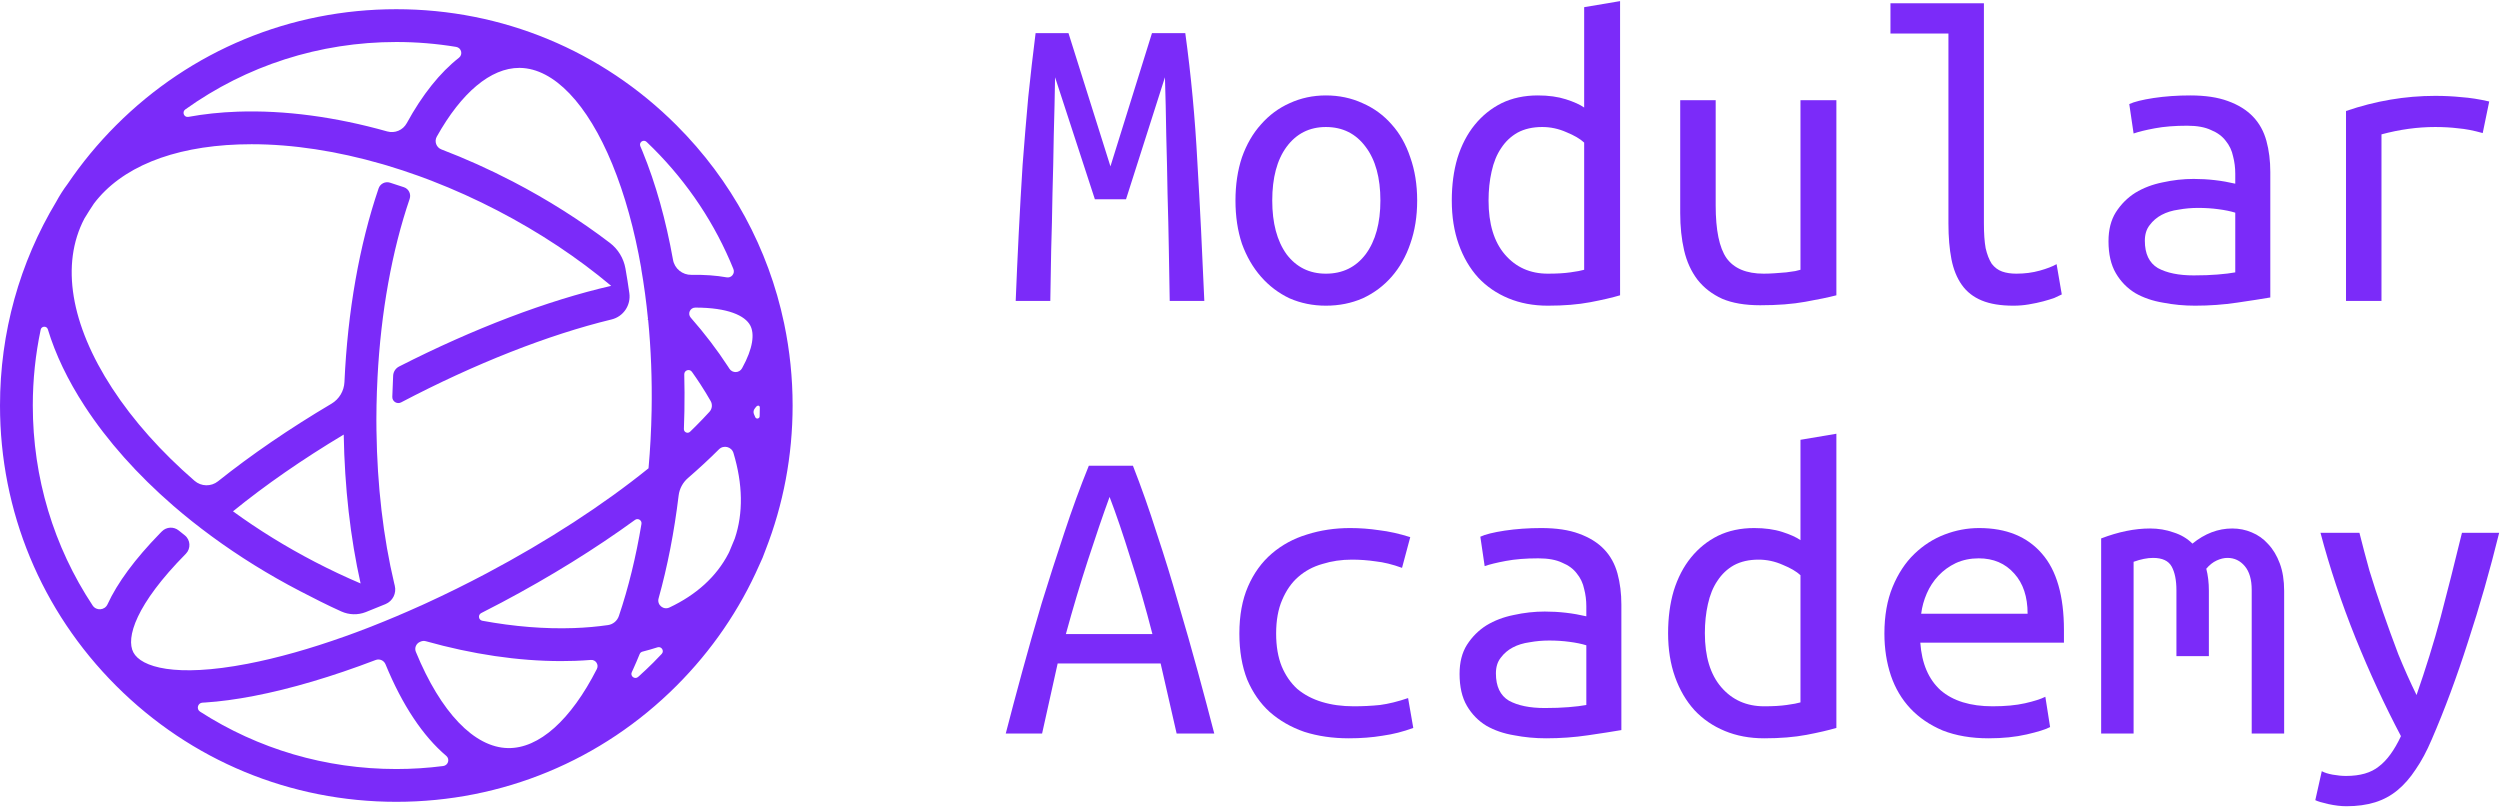
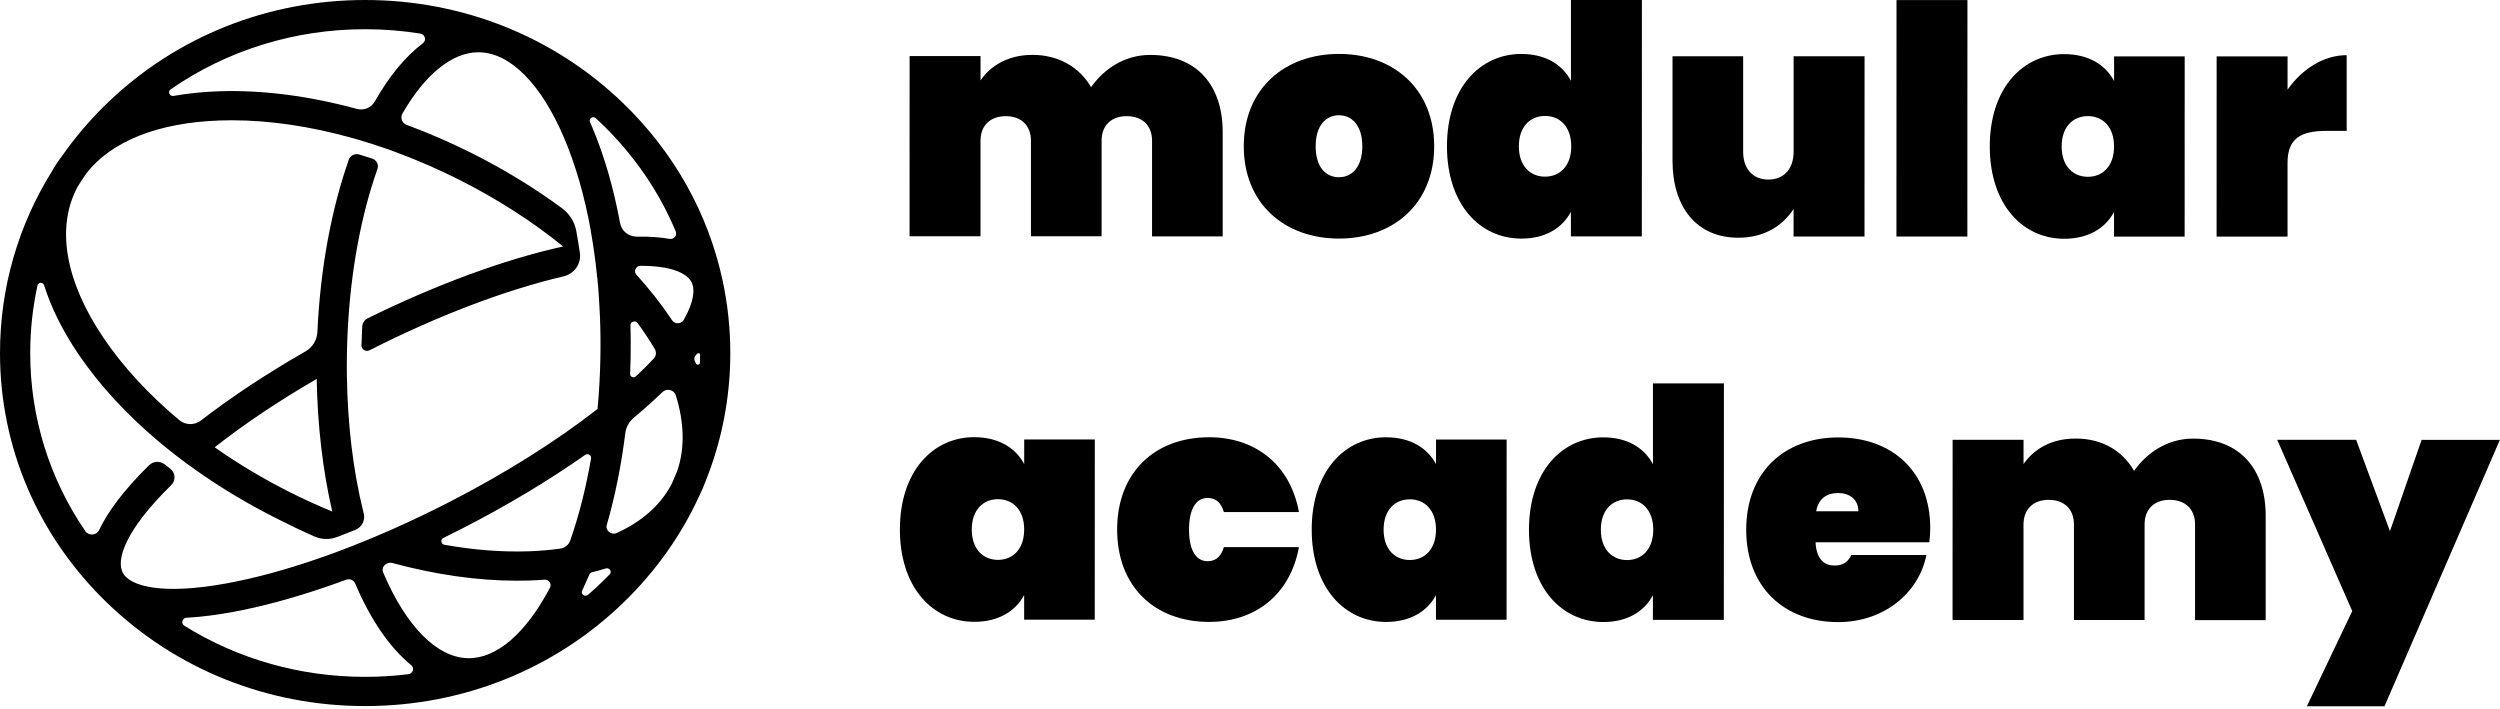
- <svg xmlns="http://www.w3.org/2000/svg" width="1076" height="347" viewBox="0 0 1076 347" fill="none">
-   <path fill-rule="evenodd" clip-rule="evenodd" d="M326.952 179.183C326.919 180.24 325.48 180.519 325.065 179.545C324.887 179.125 324.704 178.703 324.519 178.281C324.18 177.509 324.275 176.612 324.781 175.937C324.885 175.799 325.098 175.52 325.353 175.187C326.037 174.293 327.024 174.426 327.024 175.418C327.024 176.721 326.993 177.848 326.952 179.183ZM319.38 158.504C318.214 160.604 315.224 160.701 313.929 158.676C313.728 158.363 313.526 158.05 313.322 157.736C308.655 150.57 303.285 143.537 297.287 136.701C295.814 135.023 297.018 132.389 299.252 132.388H299.305C313.322 132.388 320.67 135.85 322.913 140.078C324.784 143.614 324.21 149.797 319.38 158.504ZM316.247 231.803C315.496 233.716 314.709 235.617 313.882 237.499C313.753 237.758 313.632 238.021 313.498 238.278C308.339 248.208 299.683 256.027 288.115 261.468C285.519 262.688 282.68 260.313 283.453 257.552C287.294 243.804 290.201 228.895 292.085 213.264C292.436 210.35 293.873 207.674 296.095 205.754C300.852 201.638 305.294 197.528 309.381 193.448L309.425 193.402C311.436 191.395 314.867 192.259 315.686 194.98C319.723 208.402 319.947 220.902 316.247 231.803ZM284.803 281.438C283.626 282.696 282.425 283.939 281.201 285.163C279.068 287.292 276.886 289.352 274.655 291.342C273.248 292.595 271.121 291.027 271.917 289.318C272.144 288.831 272.369 288.34 272.593 287.844C273.531 285.778 274.436 283.658 275.316 281.498C275.525 280.989 275.964 280.608 276.497 280.472C278.716 279.909 280.879 279.287 282.985 278.608C284.692 278.059 286.03 280.128 284.803 281.438ZM261.711 269.028C257.041 269.704 252.131 270.142 246.994 270.323C234.459 270.761 221.205 269.68 207.591 267.173C205.931 266.868 205.612 264.624 207.117 263.863C210.086 262.359 213.058 260.822 216.028 259.248C236.86 248.206 256.297 236.137 273.313 223.762C274.589 222.834 276.347 223.929 276.088 225.486C273.729 239.668 270.461 253.019 266.358 265.138C265.658 267.202 263.869 268.715 261.711 269.028ZM256.896 287.922C245.726 309.89 231.971 322.223 218.637 321.975C204.145 321.717 189.695 306.625 178.993 280.573L178.981 280.544C178.301 278.89 179.082 276.997 180.721 276.285C180.834 276.235 180.948 276.186 181.061 276.135C181.764 275.83 182.552 275.774 183.292 275.983C203.309 281.601 223.032 284.532 241.511 284.532C243.519 284.532 245.513 284.498 247.491 284.429C249.805 284.347 252.083 284.216 254.322 284.038C256.397 283.874 257.841 286.066 256.896 287.922ZM190.755 329.697C184.114 330.55 177.375 330.987 170.57 330.987C140.159 330.987 111.073 322.369 86.1 306.288C84.382 305.18 85.112 302.514 87.154 302.421C87.578 302.401 87.973 302.379 88.322 302.358C94.668 301.945 101.626 301.015 109.166 299.563C125.204 296.478 143.033 291.185 161.7 284.058C163.374 283.42 165.242 284.25 165.923 285.907C165.928 285.917 165.931 285.927 165.936 285.936C173.17 303.55 182.074 316.859 192.071 325.325C193.723 326.726 192.902 329.421 190.755 329.697ZM100.279 220.076C114.066 208.85 130.219 197.648 147.938 187.043C148.319 209.707 150.804 231.466 155.202 251.12C148.63 248.317 142.078 245.23 135.583 241.857C123.003 235.319 111.166 227.996 100.279 220.076ZM57.405 280.801C54.116 274.596 58.367 260.223 79.961 238.376L79.972 238.366C82.227 236.088 82.01 232.349 79.493 230.366C78.628 229.686 77.769 228.999 76.916 228.312C74.765 226.574 71.653 226.733 69.7 228.689C69.272 229.117 68.953 229.439 68.859 229.536C58.065 240.616 50.509 250.873 46.277 260.098C45.077 262.712 41.454 262.994 39.868 260.595C23.115 235.27 14.116 205.594 14.116 174.532C14.116 163.427 15.27 152.499 17.514 141.883C17.853 140.277 20.119 140.174 20.594 141.745C23.84 152.462 29.123 163.547 36.424 174.756C46.251 189.848 59.21 204.355 74.567 217.662C79.809 222.205 85.346 226.598 91.12 230.837C102.824 239.426 115.543 247.352 129.074 254.382C135.073 257.5 140.914 260.474 146.897 263.168C150.227 264.667 154.018 264.783 157.417 263.449C160.238 262.344 163.079 261.195 165.937 260C169.045 258.704 170.731 255.315 169.907 252.049C169.804 251.641 169.723 251.313 169.677 251.12C164.966 231.294 162.348 208.975 162.039 185.598L162.03 185.603C162.027 185.325 162.028 185.043 162.025 184.762C162.012 183.484 162.019 182.197 161.996 180.923C161.989 180.516 162.001 179.827 162.005 179.419C162.009 179.257 162.005 179.096 162.005 178.934C162.007 178.934 162.01 178.933 162.012 178.933C162.019 177.469 162.03 176.008 162.056 174.539C162.128 170.53 162.272 166.549 162.479 162.6C162.476 162.602 162.475 162.603 162.472 162.605C163.925 134.396 168.708 107.889 176.318 85.592C177.022 83.529 175.922 81.289 173.859 80.585C171.848 79.898 169.838 79.241 167.832 78.612C165.802 77.976 163.633 79.071 162.947 81.085C154.699 105.3 149.609 134.027 148.251 164.427C148.078 168.284 145.98 171.794 142.658 173.762C124.653 184.432 108.118 195.744 93.833 207.147C90.857 209.523 86.606 209.432 83.729 206.937C69.412 194.523 57.362 181.041 48.253 167.052C30.352 139.565 26.098 113.671 36.278 94.152C36.306 94.106 36.33 94.058 36.356 94.014C37.654 91.86 39.004 89.736 40.409 87.64C52.106 72.157 73.877 63.184 102.751 62.17C104.578 62.106 106.417 62.074 108.273 62.074C125.983 62.074 144.99 64.996 164.32 70.574L164.325 70.569C164.748 70.692 165.172 70.819 165.595 70.944C165.922 71.04 166.249 71.131 166.575 71.229C166.575 71.227 166.574 71.231 166.575 71.229C171.042 72.564 175.522 74.044 180.007 75.658C180.007 75.659 180.009 75.656 180.007 75.658C180.112 75.695 180.217 75.733 180.322 75.77C181.491 76.192 182.658 76.624 183.825 77.064C184.191 77.203 184.557 77.342 184.922 77.483C185.274 77.618 185.625 77.749 185.978 77.885L185.973 77.891C195.413 81.545 204.846 85.794 214.161 90.636C232.19 100.003 248.693 110.983 263.055 123.03C235.646 129.309 203.788 141.421 171.756 157.753C170.278 158.507 169.306 159.992 169.212 161.649C169.1 163.634 168.953 167.626 168.847 170.798C168.781 172.789 170.887 174.108 172.652 173.182L172.67 173.171C204.384 156.518 236.036 144.071 263.217 137.493C268.298 136.264 271.587 131.384 270.874 126.207C270.374 122.59 269.811 119.029 269.188 115.532C268.406 111.138 266 107.21 262.45 104.507C249.72 94.808 235.689 85.913 220.67 78.108C210.548 72.849 200.278 68.241 189.986 64.311C187.785 63.47 186.841 60.868 187.99 58.811C198.593 39.843 211.205 29.22 223.491 29.22C223.618 29.22 223.745 29.22 223.873 29.223C238.365 29.482 252.815 44.572 263.517 70.625C268.933 83.813 273.13 99.021 275.999 115.549C275.984 115.535 275.968 115.522 275.954 115.509C277.179 122.562 278.165 129.852 278.897 137.33C278.834 137.37 278.766 137.405 278.703 137.445C278.789 137.533 278.88 137.62 278.967 137.709C280.181 150.257 280.693 163.324 280.454 176.658C280.303 185.092 279.854 193.41 279.127 201.548C259.738 217.216 235.766 232.809 209.416 246.774C200.756 251.364 192.098 255.636 183.525 259.569C183.391 259.63 183.259 259.69 183.126 259.752C182.471 260.051 181.814 260.354 181.159 260.651C181.153 260.649 181.149 260.647 181.144 260.646C174.04 263.86 167.003 266.833 160.083 269.548C160.085 269.549 160.085 269.552 160.086 269.554C159.695 269.707 159.307 269.855 158.917 270.007C158.431 270.197 157.945 270.384 157.46 270.571C156.299 271.016 155.142 271.455 153.989 271.886C153.671 272.004 153.352 272.128 153.034 272.245C151.634 272.765 150.241 273.269 148.853 273.766C148.679 273.828 148.506 273.894 148.334 273.955C148.331 273.954 148.33 273.954 148.328 273.952C133.499 279.234 119.372 283.224 106.498 285.701C75.39 291.69 60.741 287.096 57.405 280.801ZM79.748 47.106C106.078 28.252 137.541 18.078 170.57 18.078C179.288 18.078 187.894 18.791 196.326 20.183C198.584 20.555 199.342 23.438 197.541 24.851C189.369 31.257 181.778 40.736 175.058 53.028C173.419 56.027 169.941 57.493 166.652 56.567C144.392 50.3 122.491 47.352 102.255 48.062C94.791 48.324 87.722 49.081 81.081 50.305C79.216 50.648 78.206 48.209 79.748 47.106ZM294.508 161.131C294.462 159.337 296.764 158.572 297.804 160.032C299.081 161.825 300.313 163.628 301.493 165.44C303.061 167.848 304.519 170.243 305.876 172.622C306.721 174.105 306.518 175.966 305.368 177.227C303.541 179.234 301.559 181.308 299.407 183.458C298.621 184.242 297.82 185.028 297.004 185.815C295.992 186.793 294.294 186.048 294.349 184.64C294.449 182.073 294.522 179.497 294.568 176.91C294.663 171.608 294.64 166.345 294.508 161.131ZM278.283 61.06C279.266 61.993 280.239 62.941 281.201 63.903C296.277 78.979 307.89 96.596 315.655 115.782C316.439 117.716 314.796 119.741 312.742 119.371C308.249 118.564 303.193 118.204 297.595 118.297C293.715 118.362 290.344 115.644 289.662 111.824C286.62 94.767 282.222 79.011 276.574 65.26C276.252 64.476 275.927 63.702 275.597 62.934C274.879 61.261 276.962 59.805 278.283 61.06ZM337.457 139.056C330.716 107.03 314.867 77.604 291.181 53.919C258.965 21.703 216.132 3.962 170.57 3.962C125.009 3.962 82.175 21.703 49.959 53.919C42.123 61.755 35.154 70.221 29.078 79.198C27.27 81.604 25.652 84.144 24.213 86.802C8.43 113.03 0 143.133 0 174.532C0 220.094 17.742 262.927 49.959 295.143C82.175 327.359 125.009 345.103 170.57 345.103C216.132 345.103 258.965 327.359 291.181 295.143C306.386 279.939 318.363 262.369 326.775 243.264C327.803 241.147 328.7 238.979 329.472 236.769C337.13 217.201 341.141 196.175 341.141 174.532C341.141 162.619 339.917 150.897 337.55 139.498C337.518 139.35 337.489 139.203 337.457 139.056Z" fill="#7B2BF9" />
-   <path d="M999.297 331.918C1000.41 332.538 1001.97 333.035 1003.95 333.407C1006.06 333.78 1007.99 333.966 1009.72 333.966C1015.81 333.966 1020.52 332.6 1023.88 329.87C1027.35 327.263 1030.52 322.918 1033.37 316.835C1026.42 303.677 1019.9 289.588 1013.82 274.568C1007.74 259.424 1002.71 244.341 998.739 229.321H1015.5C1016.74 234.287 1018.17 239.686 1019.78 245.521C1021.52 251.231 1023.44 257.127 1025.55 263.21C1027.66 269.292 1029.9 275.437 1032.25 281.644C1034.74 287.726 1037.34 293.56 1040.08 299.146C1042.06 293.436 1043.92 287.788 1045.66 282.202C1047.4 276.616 1049.01 271.03 1050.5 265.444C1051.99 259.734 1053.48 253.962 1054.97 248.127C1056.46 242.169 1058.01 235.9 1059.63 229.321H1075.64C1071.67 245.459 1067.2 261.099 1062.23 276.244C1057.39 291.388 1052.18 305.415 1046.59 318.325C1044.48 323.29 1042.19 327.573 1039.7 331.173C1037.34 334.773 1034.74 337.752 1031.88 340.111C1029.03 342.469 1025.8 344.207 1022.2 345.324C1018.6 346.441 1014.5 347 1009.91 347C1007.55 347 1004.95 346.69 1002.09 346.069C999.359 345.448 997.497 344.89 996.504 344.393L999.297 331.918Z" fill="#7B2BF9" />
-   <path d="M904.335 231.742C911.783 228.887 918.797 227.46 925.376 227.46C928.976 227.46 932.327 228.018 935.43 229.135C938.658 230.128 941.389 231.742 943.623 233.977C948.961 229.632 954.671 227.46 960.754 227.46C963.733 227.46 966.526 228.018 969.133 229.135C971.864 230.253 974.222 231.928 976.208 234.163C978.319 236.397 979.995 239.19 981.236 242.542C982.477 245.893 983.098 249.804 983.098 254.273V315.719H969.133V253.9C969.133 249.431 968.14 246.018 966.154 243.659C964.167 241.301 961.685 240.121 958.706 240.121C957.216 240.121 955.664 240.494 954.051 241.238C952.437 241.983 950.947 243.163 949.582 244.776C950.327 247.631 950.699 250.797 950.699 254.273V282.389H936.734V254.086C936.734 249.742 936.051 246.328 934.686 243.845C933.32 241.363 930.651 240.121 926.679 240.121C924.196 240.121 921.403 240.68 918.3 241.797V315.719H904.335V231.742Z" fill="#7B2BF9" />
-   <path d="M851.826 227.273C863.495 227.273 872.495 230.935 878.825 238.259C885.156 245.459 888.322 256.445 888.322 271.217V276.617H826.503C827.124 285.554 830.041 292.382 835.254 297.099C840.592 301.692 848.04 303.988 857.599 303.988C863.06 303.988 867.715 303.554 871.564 302.685C875.412 301.816 878.329 300.885 880.315 299.892L882.363 312.926C880.501 313.919 877.15 314.974 872.308 316.091C867.467 317.208 862.005 317.767 855.923 317.767C848.475 317.767 841.896 316.65 836.185 314.415C830.599 312.057 825.944 308.891 822.22 304.919C818.496 300.947 815.703 296.23 813.841 290.768C811.979 285.182 811.048 279.161 811.048 272.706C811.048 265.01 812.228 258.307 814.586 252.597C816.945 246.887 820.048 242.169 823.896 238.445C827.744 234.721 832.089 231.928 836.93 230.066C841.771 228.204 846.737 227.273 851.826 227.273ZM872.681 264.141C872.681 256.817 870.757 251.045 866.909 246.825C863.06 242.48 857.971 240.307 851.64 240.307C848.04 240.307 844.751 240.99 841.771 242.356C838.916 243.721 836.434 245.521 834.323 247.756C832.213 249.99 830.537 252.535 829.296 255.39C828.055 258.245 827.248 261.162 826.875 264.141H872.681Z" fill="#7B2BF9" />
-   <path d="M774.925 247.569C773.187 245.955 770.643 244.466 767.291 243.1C763.939 241.611 760.464 240.866 756.864 240.866C752.767 240.866 749.23 241.673 746.25 243.287C743.395 244.9 741.037 247.135 739.175 249.99C737.313 252.721 735.947 256.072 735.078 260.045C734.209 263.893 733.775 268.051 733.775 272.52C733.775 282.575 736.134 290.333 740.851 295.795C745.568 301.257 751.712 303.988 759.284 303.988C763.133 303.988 766.36 303.802 768.967 303.429C771.698 303.057 773.684 302.685 774.925 302.312V247.569ZM774.925 189.288L790.38 186.682V313.298C787.028 314.291 782.746 315.284 777.532 316.277C772.319 317.27 766.236 317.767 759.284 317.767C753.078 317.767 747.43 316.712 742.34 314.601C737.251 312.491 732.906 309.512 729.306 305.664C725.706 301.692 722.913 296.912 720.927 291.326C718.941 285.74 717.948 279.472 717.948 272.52C717.948 265.817 718.755 259.734 720.369 254.272C722.106 248.686 724.589 243.907 727.817 239.935C731.044 235.963 734.892 232.859 739.361 230.625C743.954 228.39 749.168 227.273 755.002 227.273C759.595 227.273 763.629 227.832 767.105 228.949C770.581 230.066 773.187 231.246 774.925 232.487V189.288Z" fill="#7B2BF9" />
-   <path d="M664.881 304.733C668.729 304.733 672.142 304.609 675.122 304.361C678.225 304.112 680.77 303.802 682.756 303.43V277.734C680.77 277.113 678.349 276.617 675.494 276.244C672.763 275.872 669.846 275.686 666.743 275.686C663.888 275.686 661.095 275.934 658.364 276.43C655.633 276.803 653.212 277.548 651.102 278.665C648.992 279.782 647.254 281.272 645.888 283.134C644.523 284.872 643.84 287.106 643.84 289.837C643.84 295.423 645.702 299.333 649.426 301.568C653.274 303.678 658.426 304.733 664.881 304.733ZM663.391 227.273C669.846 227.273 675.246 228.08 679.591 229.694C684.059 231.308 687.659 233.542 690.39 236.397C693.121 239.252 695.045 242.728 696.162 246.825C697.28 250.921 697.838 255.39 697.838 260.231V314.229C694.238 314.85 689.459 315.595 683.501 316.464C677.666 317.333 671.646 317.767 665.439 317.767C660.722 317.767 656.129 317.333 651.66 316.464C647.192 315.719 643.219 314.353 639.744 312.367C636.268 310.257 633.475 307.402 631.365 303.802C629.254 300.202 628.199 295.609 628.199 290.023C628.199 285.058 629.254 280.899 631.365 277.548C633.599 274.072 636.392 271.279 639.744 269.169C643.219 267.058 647.13 265.569 651.474 264.7C655.943 263.707 660.412 263.21 664.881 263.21C670.963 263.21 676.922 263.893 682.756 265.258V260.976C682.756 258.369 682.446 255.886 681.825 253.528C681.328 251.045 680.273 248.811 678.66 246.825C677.17 244.838 675.06 243.287 672.329 242.169C669.722 240.928 666.308 240.307 662.088 240.307C656.75 240.307 652.095 240.68 648.123 241.425C644.15 242.17 641.109 242.914 638.999 243.659L637.137 230.997C639.247 230.004 642.723 229.135 647.564 228.391C652.529 227.646 657.805 227.273 663.391 227.273Z" fill="#7B2BF9" />
-   <path d="M533.423 272.706C533.423 264.886 534.664 258.121 537.147 252.411C539.629 246.7 543.043 241.983 547.388 238.259C551.732 234.535 556.76 231.804 562.47 230.066C568.304 228.204 574.511 227.273 581.09 227.273C585.311 227.273 589.469 227.584 593.566 228.204C597.786 228.701 602.255 229.694 606.972 231.184L603.434 244.404C599.338 242.914 595.552 241.983 592.076 241.611C588.724 241.114 585.311 240.866 581.835 240.866C577.366 240.866 573.146 241.487 569.173 242.728C565.201 243.845 561.725 245.707 558.746 248.314C555.891 250.797 553.595 254.086 551.857 258.183C550.119 262.155 549.25 266.996 549.25 272.706C549.25 278.168 550.057 282.885 551.67 286.858C553.284 290.706 555.519 293.933 558.374 296.54C561.353 299.023 564.891 300.885 568.987 302.126C573.084 303.367 577.614 303.988 582.58 303.988C586.552 303.988 590.338 303.802 593.938 303.43C597.662 302.933 601.696 301.94 606.041 300.45L608.275 313.298C603.931 314.912 599.524 316.029 595.055 316.65C590.586 317.395 585.745 317.767 580.532 317.767C573.58 317.767 567.187 316.836 561.353 314.974C555.643 312.988 550.677 310.133 546.457 306.409C542.36 302.685 539.133 298.03 536.774 292.444C534.54 286.734 533.423 280.154 533.423 272.706Z" fill="#7B2BF9" />
-   <path d="M506.424 315.718L499.534 285.554H455.219L448.515 315.718H432.875C434.985 307.525 437.343 298.65 439.95 289.092C442.557 279.533 445.35 269.727 448.329 259.672C451.433 249.617 454.66 239.562 458.012 229.507C461.363 219.328 464.901 209.646 468.625 200.46H487.618C491.217 209.646 494.631 219.328 497.859 229.507C501.21 239.562 504.314 249.617 507.169 259.672C510.148 269.727 512.941 279.533 515.548 289.092C518.154 298.65 520.513 307.525 522.623 315.718H506.424ZM477.563 213.866C474.708 221.687 471.604 230.749 468.253 241.052C464.901 251.355 461.736 261.968 458.756 272.892H495.997C493.142 261.72 490.038 250.982 486.687 240.679C483.459 230.252 480.418 221.314 477.563 213.866Z" fill="#7B2BF9" />
-   <path d="M1009.72 129.518V47.776C1022.39 43.431 1035.17 41.259 1048.08 41.259C1052.05 41.259 1055.84 41.445 1059.44 41.818C1063.04 42.066 1067.01 42.687 1071.36 43.68L1068.56 57.272C1064.59 56.155 1061.05 55.472 1057.95 55.224C1054.97 54.852 1051.68 54.666 1048.08 54.666C1040.51 54.666 1032.81 55.721 1024.99 57.831V129.518H1009.72Z" fill="#7B2BF9" />
-   <path d="M944.182 118.532C948.03 118.532 951.444 118.408 954.423 118.16C957.526 117.912 960.071 117.601 962.057 117.229V91.533C960.071 90.913 957.65 90.416 954.795 90.044C952.064 89.671 949.147 89.485 946.044 89.485C943.189 89.485 940.396 89.734 937.665 90.23C934.934 90.602 932.513 91.347 930.403 92.464C928.293 93.582 926.555 95.071 925.189 96.933C923.824 98.671 923.141 100.905 923.141 103.636C923.141 109.222 925.003 113.133 928.727 115.367C932.575 117.477 937.727 118.532 944.182 118.532ZM942.692 41.073C949.147 41.073 954.547 41.88 958.892 43.494C963.361 45.107 966.96 47.342 969.691 50.197C972.422 53.052 974.346 56.528 975.464 60.624C976.581 64.721 977.139 69.189 977.139 74.031V128.029C973.54 128.649 968.76 129.394 962.802 130.263C956.968 131.132 950.947 131.567 944.741 131.567C940.023 131.567 935.43 131.132 930.962 130.263C926.493 129.518 922.521 128.153 919.045 126.167C915.569 124.056 912.776 121.201 910.666 117.601C908.556 114.002 907.5 109.409 907.5 103.823C907.5 98.857 908.556 94.699 910.666 91.347C912.9 87.871 915.693 85.078 919.045 82.968C922.521 80.858 926.431 79.368 930.775 78.499C935.244 77.506 939.713 77.01 944.182 77.01C950.264 77.01 956.223 77.692 962.057 79.058V74.775C962.057 72.168 961.747 69.686 961.126 67.327C960.63 64.845 959.575 62.61 957.961 60.624C956.471 58.638 954.361 57.086 951.63 55.969C949.023 54.728 945.609 54.107 941.389 54.107C936.051 54.107 931.396 54.479 927.424 55.224C923.452 55.969 920.41 56.714 918.3 57.459L916.438 44.797C918.548 43.804 922.024 42.935 926.865 42.19C931.831 41.445 937.106 41.073 942.692 41.073Z" fill="#7B2BF9" />
-   <path d="M866.536 131.566C861.074 131.566 856.543 130.821 852.944 129.332C849.344 127.842 846.489 125.608 844.378 122.629C842.268 119.649 840.778 115.987 839.91 111.643C839.041 107.174 838.606 102.022 838.606 96.188V14.446H813.655V1.412H853.875V96.188C853.875 100.533 854.123 104.071 854.619 106.802C855.24 109.533 856.109 111.767 857.226 113.505C858.468 115.119 859.957 116.236 861.695 116.856C863.433 117.477 865.481 117.787 867.84 117.787C871.44 117.787 874.791 117.353 877.895 116.484C880.998 115.615 883.418 114.684 885.156 113.691L887.391 126.725C886.646 127.097 885.591 127.594 884.225 128.215C882.86 128.711 881.246 129.208 879.384 129.704C877.522 130.201 875.474 130.635 873.239 131.008C871.129 131.38 868.895 131.566 866.536 131.566Z" fill="#7B2BF9" />
-   <path d="M790.38 127.097C787.028 127.966 782.56 128.897 776.974 129.89C771.512 130.883 765.057 131.38 757.609 131.38C751.03 131.38 745.568 130.449 741.223 128.587C736.878 126.601 733.341 123.87 730.61 120.394C727.879 116.794 725.955 112.574 724.837 107.732C723.72 102.891 723.162 97.553 723.162 91.719V43.121H738.43V88.368C738.43 99.043 739.982 106.615 743.085 111.084C746.313 115.553 751.65 117.787 759.098 117.787C760.712 117.787 762.326 117.725 763.94 117.601C765.677 117.477 767.291 117.353 768.781 117.229C770.27 116.98 771.574 116.794 772.691 116.67C773.808 116.422 774.553 116.236 774.925 116.111V43.121H790.38V127.097Z" fill="#7B2BF9" />
-   <path d="M681.825 61.369C680.087 59.755 677.543 58.265 674.191 56.9C670.839 55.41 667.364 54.665 663.764 54.665C659.667 54.665 656.129 55.472 653.15 57.086C650.295 58.7 647.937 60.934 646.075 63.789C644.213 66.52 642.847 69.872 641.978 73.844C641.109 77.692 640.675 81.851 640.675 86.32C640.675 96.374 643.033 104.133 647.75 109.595C652.467 115.056 658.612 117.787 666.184 117.787C670.032 117.787 673.26 117.601 675.867 117.229C678.598 116.856 680.584 116.484 681.825 116.112V61.369ZM681.825 3.088L697.28 0.481V127.097C693.928 128.091 689.646 129.084 684.432 130.077C679.218 131.07 673.136 131.566 666.184 131.566C659.978 131.566 654.329 130.511 649.24 128.401C644.151 126.291 639.806 123.311 636.206 119.463C632.606 115.491 629.813 110.712 627.827 105.126C625.841 99.54 624.848 93.271 624.848 86.32C624.848 79.616 625.655 73.534 627.268 68.072C629.006 62.486 631.489 57.707 634.716 53.734C637.944 49.762 641.792 46.659 646.261 44.424C650.854 42.19 656.067 41.073 661.902 41.073C666.495 41.073 670.529 41.631 674.005 42.748C677.48 43.866 680.087 45.045 681.825 46.286V3.088Z" fill="#7B2BF9" />
-   <path d="M609.951 86.32C609.951 93.147 608.958 99.354 606.972 104.94C605.11 110.402 602.441 115.119 598.965 119.091C595.49 123.063 591.331 126.167 586.49 128.401C581.649 130.511 576.373 131.567 570.663 131.567C565.077 131.567 559.863 130.511 555.022 128.401C550.305 126.167 546.209 123.063 542.733 119.091C539.257 115.119 536.526 110.402 534.54 104.94C532.678 99.354 531.747 93.147 531.747 86.32C531.747 79.492 532.678 73.286 534.54 67.7C536.526 62.114 539.257 57.397 542.733 53.548C546.209 49.576 550.305 46.535 555.022 44.425C559.863 42.19 565.077 41.073 570.663 41.073C576.373 41.073 581.649 42.19 586.49 44.425C591.331 46.535 595.49 49.576 598.965 53.548C602.441 57.397 605.11 62.114 606.972 67.7C608.958 73.286 609.951 79.492 609.951 86.32ZM594.124 86.32C594.124 76.513 592.014 68.817 587.793 63.231C583.573 57.521 577.863 54.666 570.663 54.666C563.587 54.666 557.939 57.521 553.719 63.231C549.622 68.817 547.574 76.513 547.574 86.32C547.574 96.002 549.622 103.699 553.719 109.409C557.939 114.995 563.587 117.788 570.663 117.788C577.863 117.788 583.573 114.995 587.793 109.409C592.014 103.699 594.124 96.002 594.124 86.32Z" fill="#7B2BF9" />
-   <path d="M477.935 71.609L495.81 14.259H510.148C512.631 32.383 514.368 50.941 515.361 69.933C516.479 88.926 517.472 108.787 518.341 129.518H503.445C503.321 122.814 503.196 115.553 503.072 107.732C502.948 99.912 502.762 91.843 502.514 83.526C502.39 75.209 502.203 66.768 501.955 58.203C501.831 49.638 501.645 41.321 501.396 33.252L484.638 85.76H471.232L454.101 33.252C453.977 41.321 453.791 49.638 453.543 58.203C453.419 66.644 453.233 75.085 452.984 83.526C452.86 91.843 452.674 99.912 452.426 107.732C452.302 115.553 452.177 122.814 452.053 129.518H437.157C437.53 120.083 437.964 110.401 438.461 100.47C438.957 90.54 439.516 80.671 440.136 70.864C440.881 61.058 441.688 51.375 442.557 41.817C443.55 32.259 444.605 23.073 445.722 14.259H459.874L477.935 71.609Z" fill="#7B2BF9" />
+ <svg xmlns="http://www.w3.org/2000/svg" width="939" height="266" viewBox="0 0 939 266" fill="none">
+   <path fill-rule="evenodd" clip-rule="evenodd" d="M262.895 136.215C262.869 137.037 261.712 137.254 261.377 136.497C261.234 136.17 261.088 135.842 260.938 135.514C260.666 134.914 260.742 134.216 261.149 133.692C261.233 133.584 261.405 133.367 261.609 133.109C262.159 132.413 262.953 132.517 262.953 133.289C262.953 134.301 262.928 135.178 262.895 136.215ZM256.806 120.14C255.869 121.772 253.465 121.848 252.424 120.273C252.262 120.03 252.099 119.787 251.935 119.542C248.183 113.972 243.865 108.504 239.042 103.19C237.857 101.886 238.826 99.838 240.622 99.837H240.665C251.935 99.837 257.844 102.528 259.647 105.815C261.152 108.564 260.69 113.371 256.806 120.14ZM254.287 177.122C253.683 178.609 253.05 180.086 252.385 181.549C252.282 181.751 252.184 181.955 252.077 182.155C247.929 189.875 240.968 195.953 231.667 200.183C229.58 201.131 227.296 199.285 227.918 197.138C231.007 186.451 233.344 174.861 234.859 162.71C235.141 160.444 236.297 158.364 238.083 156.871C241.908 153.672 245.48 150.477 248.766 147.305L248.802 147.269C250.419 145.709 253.177 146.38 253.836 148.496C257.083 158.929 257.263 168.647 254.287 177.122ZM229.004 215.707C228.058 216.685 227.092 217.651 226.107 218.603C224.393 220.258 222.638 221.86 220.844 223.406C219.713 224.381 218.002 223.162 218.642 221.833C218.825 221.454 219.006 221.073 219.186 220.687C219.94 219.081 220.668 217.433 221.376 215.754C221.544 215.358 221.896 215.062 222.326 214.956C224.109 214.518 225.848 214.035 227.542 213.507C228.915 213.08 229.99 214.689 229.004 215.707ZM210.436 206.06C206.681 206.586 202.733 206.926 198.602 207.066C188.523 207.407 177.866 206.567 166.919 204.618C165.584 204.381 165.328 202.636 166.538 202.044C168.926 200.876 171.315 199.681 173.703 198.457C190.454 189.873 206.083 180.491 219.765 170.87C220.791 170.149 222.205 171 221.996 172.211C220.099 183.236 217.472 193.614 214.172 203.035C213.61 204.641 212.172 205.816 210.436 206.06ZM206.564 220.748C197.583 237.825 186.523 247.413 175.801 247.22C164.149 247.02 152.529 235.288 143.925 215.035L143.915 215.012C143.368 213.727 143.996 212.255 145.313 211.702C145.405 211.662 145.496 211.624 145.587 211.585C146.152 211.347 146.786 211.304 147.381 211.467C163.476 215.834 179.335 218.113 194.194 218.113C195.808 218.113 197.412 218.086 199.002 218.033C200.863 217.968 202.695 217.867 204.494 217.729C206.163 217.601 207.324 219.305 206.564 220.748ZM153.382 253.223C148.042 253.886 142.623 254.226 137.152 254.226C112.699 254.226 89.311 247.527 69.231 235.025C67.85 234.164 68.437 232.092 70.079 232.019C70.419 232.003 70.737 231.987 71.017 231.97C76.12 231.649 81.715 230.926 87.778 229.797C100.674 227.399 115.009 223.285 130.02 217.744C131.365 217.248 132.868 217.893 133.415 219.181C133.419 219.19 133.422 219.197 133.425 219.204C139.242 232.897 146.401 243.243 154.44 249.825C155.768 250.913 155.108 253.009 153.382 253.223ZM80.632 168.005C91.718 159.278 104.706 150.57 118.954 142.326C119.26 159.944 121.258 176.859 124.795 192.138C119.51 189.959 114.242 187.56 109.02 184.937C98.904 179.855 89.386 174.162 80.632 168.005ZM46.158 215.212C43.513 210.389 46.931 199.215 64.295 182.232L64.304 182.223C66.117 180.452 65.943 177.546 63.919 176.004C63.223 175.476 62.532 174.942 61.847 174.407C60.117 173.056 57.614 173.18 56.044 174.701C55.7 175.033 55.444 175.284 55.368 175.359C46.688 183.973 40.614 191.946 37.21 199.118C36.246 201.15 33.332 201.369 32.057 199.504C18.586 179.817 11.35 156.747 11.35 132.599C11.35 123.967 12.278 115.471 14.083 107.219C14.355 105.97 16.177 105.89 16.559 107.111C19.169 115.442 23.418 124.06 29.288 132.774C37.189 144.506 47.61 155.784 59.958 166.129C64.173 169.66 68.624 173.075 73.267 176.37C82.679 183.047 92.906 189.209 103.786 194.675C108.609 197.098 113.306 199.41 118.117 201.504C120.794 202.669 123.842 202.76 126.576 201.722C128.844 200.864 131.128 199.971 133.426 199.042C135.925 198.034 137.281 195.4 136.619 192.861C136.536 192.543 136.471 192.288 136.434 192.138C132.646 176.726 130.54 159.375 130.292 141.202L130.285 141.206C130.282 140.99 130.284 140.771 130.281 140.552C130.27 139.559 130.276 138.559 130.258 137.568C130.251 137.251 130.261 136.716 130.265 136.399C130.268 136.272 130.265 136.147 130.265 136.022C130.266 136.022 130.269 136.021 130.27 136.021C130.276 134.883 130.285 133.747 130.306 132.605C130.364 129.488 130.48 126.393 130.646 123.324C130.644 123.325 130.642 123.326 130.64 123.327C131.808 101.398 135.654 80.792 141.773 63.459C142.34 61.855 141.455 60.113 139.796 59.566C138.179 59.032 136.563 58.521 134.95 58.032C133.318 57.538 131.574 58.389 131.022 59.955C124.39 78.779 120.297 101.112 119.206 124.744C119.066 127.742 117.379 130.471 114.708 132.001C100.231 140.296 86.936 149.09 75.449 157.954C73.056 159.801 69.638 159.731 67.324 157.791C55.812 148.141 46.123 137.659 38.799 126.785C24.406 105.417 20.985 85.287 29.171 70.113C29.193 70.077 29.212 70.04 29.233 70.005C30.277 68.331 31.362 66.68 32.492 65.05C41.898 53.014 59.403 46.039 82.62 45.251C84.089 45.201 85.568 45.176 87.06 45.176C101.301 45.176 116.583 47.447 132.126 51.783L132.13 51.78C132.471 51.875 132.811 51.974 133.151 52.071C133.414 52.146 133.677 52.216 133.94 52.293C133.94 52.292 133.938 52.294 133.94 52.293C137.531 53.33 141.133 54.481 144.74 55.736C144.74 55.737 144.741 55.734 144.74 55.736C144.824 55.764 144.909 55.794 144.993 55.823C145.933 56.151 146.871 56.487 147.81 56.829C148.104 56.937 148.398 57.045 148.692 57.155C148.974 57.26 149.257 57.361 149.541 57.467L149.537 57.472C157.128 60.313 164.712 63.616 172.202 67.379C186.699 74.661 199.969 83.197 211.517 92.562C189.478 97.443 163.861 106.86 138.105 119.555C136.917 120.142 136.135 121.297 136.06 122.584C135.97 124.128 135.851 127.231 135.766 129.697C135.713 131.245 137.407 132.27 138.825 131.55L138.84 131.542C164.341 118.595 189.791 108.919 211.647 103.806C215.733 102.85 218.377 99.057 217.804 95.032C217.402 92.22 216.949 89.452 216.448 86.733C215.819 83.318 213.885 80.264 211.031 78.162C200.794 70.623 189.513 63.708 177.436 57.64C169.297 53.552 161.039 49.97 152.764 46.914C150.994 46.261 150.235 44.238 151.159 42.639C159.685 27.893 169.825 19.635 179.704 19.635C179.806 19.635 179.909 19.635 180.011 19.637C191.664 19.839 203.283 31.57 211.888 51.823C216.243 62.075 219.618 73.898 221.925 86.746C221.912 86.736 221.9 86.726 221.889 86.715C222.873 92.199 223.666 97.866 224.255 103.679C224.204 103.71 224.15 103.738 224.099 103.769C224.168 103.837 224.241 103.905 224.311 103.974C225.287 113.729 225.699 123.887 225.507 134.252C225.386 140.809 225.024 147.275 224.44 153.601C208.85 165.782 189.574 177.904 168.387 188.76C161.424 192.328 154.462 195.649 147.568 198.707C147.461 198.754 147.355 198.801 147.248 198.848C146.721 199.081 146.193 199.317 145.666 199.547C145.661 199.546 145.658 199.545 145.654 199.544C139.942 202.042 134.284 204.353 128.719 206.464C128.721 206.465 128.721 206.468 128.722 206.469C128.407 206.588 128.095 206.702 127.782 206.821C127.391 206.968 127 207.114 126.61 207.259C125.676 207.605 124.746 207.946 123.819 208.281C123.564 208.373 123.307 208.47 123.052 208.56C121.925 208.965 120.805 209.357 119.689 209.743C119.55 209.791 119.41 209.842 119.272 209.89C119.27 209.889 119.269 209.889 119.267 209.888C107.343 213.994 95.984 217.095 85.633 219.021C60.619 223.677 48.841 220.105 46.158 215.212ZM64.124 33.54C85.295 18.883 110.594 10.974 137.152 10.974C144.161 10.974 151.081 11.528 157.862 12.61C159.677 12.9 160.287 15.14 158.839 16.239C152.268 21.219 146.163 28.587 140.761 38.143C139.442 40.475 136.646 41.615 134.001 40.895C116.102 36.023 98.492 33.731 82.221 34.283C76.219 34.487 70.535 35.075 65.195 36.026C63.696 36.294 62.884 34.398 64.124 33.54ZM236.808 122.181C236.771 120.787 238.621 120.192 239.457 121.328C240.485 122.722 241.475 124.123 242.424 125.531C243.685 127.404 244.857 129.265 245.948 131.115C246.628 132.268 246.465 133.714 245.54 134.695C244.071 136.255 242.477 137.867 240.746 139.539C240.115 140.148 239.471 140.759 238.815 141.371C238.001 142.131 236.635 141.552 236.68 140.457C236.76 138.462 236.819 136.46 236.856 134.448C236.932 130.326 236.914 126.235 236.808 122.181ZM223.761 44.387C224.552 45.112 225.334 45.849 226.107 46.597C238.23 58.318 247.567 72.013 253.811 86.928C254.442 88.431 253.121 90.005 251.469 89.718C247.856 89.091 243.791 88.811 239.29 88.883C236.17 88.933 233.459 86.82 232.911 83.851C230.465 70.591 226.929 58.343 222.387 47.653C222.128 47.043 221.867 46.441 221.602 45.845C221.024 44.544 222.699 43.412 223.761 44.387ZM271.342 105.021C265.922 80.124 253.177 57.249 234.132 38.836C208.228 13.792 173.787 0 137.152 0C100.517 0 66.075 13.792 40.171 38.836C33.87 44.928 28.266 51.509 23.381 58.488C21.927 60.358 20.626 62.333 19.469 64.399C6.778 84.788 0 108.191 0 132.599C0 168.019 14.266 201.317 40.171 226.361C66.075 251.406 100.517 265.2 137.152 265.2C173.787 265.2 208.228 251.406 234.132 226.361C246.359 214.542 255.988 200.883 262.753 186.031C263.579 184.385 264.301 182.7 264.921 180.982C271.079 165.77 274.304 149.425 274.304 132.599C274.304 123.338 273.32 114.226 271.417 105.364C271.391 105.25 271.367 105.135 271.342 105.021Z" fill="black" />
+   <path d="M432.72 52.87C432.72 47.11 429 43.63 423.24 43.63C417.36 43.63 413.76 47.11 413.76 52.87V88.75H387.23V52.87C387.24 47.11 383.52 43.63 377.76 43.63C372 43.63 368.28 47.11 368.28 52.87V88.75H341.63L341.65 21.07H368.29V30.2C371.89 24.92 378.37 20.6 387.85 20.61C397.33 20.62 405.37 25.05 409.81 32.74C414.37 26.26 422.05 20.62 432.01 20.63C449.53 20.63 459.24 32.04 459.24 49.56V88.8H432.71V52.92L432.72 52.87Z" fill="black" />
+   <path d="M502.91 89.61C482.51 89.61 467.16 76.52 467.16 54.92C467.16 33.32 482.53 20.25 502.93 20.25C523.33 20.25 538.68 33.34 538.68 54.94C538.68 76.54 523.31 89.61 502.91 89.61ZM502.92 66.57C507.6 66.57 511.68 62.97 511.68 54.93C511.68 46.89 507.6 43.29 502.92 43.29C498.24 43.29 494.16 46.89 494.16 54.93C494.16 62.97 498.12 66.57 502.92 66.57Z" fill="black" />
+   <path d="M571.45 20.27C580.45 20.27 586.81 24.23 590.05 30.36V0H616.7L616.67 88.8H590.03V79.55C586.79 85.67 580.43 89.63 571.43 89.62C555.83 89.62 543.48 76.77 543.48 54.93C543.48 33.09 555.85 20.25 571.45 20.26V20.27ZM580.32 43.55C574.8 43.55 570.48 47.51 570.48 54.95C570.48 62.39 574.8 66.35 580.32 66.35C585.84 66.35 590.16 62.39 590.16 54.95C590.16 47.51 585.84 43.55 580.32 43.55Z" fill="black" />
+   <path d="M700.31 88.83H673.67V78.5C669.83 84.38 663.11 89.3 652.91 89.29C637.31 89.29 628.19 77.88 628.2 60.36V21.13H654.73V57.01C654.72 63.49 658.44 67.45 664.2 67.45C669.96 67.45 673.68 63.49 673.68 57.01V21.14H700.33L700.31 88.82V88.83Z" fill="black" />
+   <path d="M712.33 0.03H738.97L738.94 88.83H712.3L712.33 0.03Z" fill="black" />
+   <path d="M775.33 20.33C784.33 20.33 790.81 24.29 794.05 30.42V21.18H820.57L820.55 88.86H794.03V79.61C790.79 85.73 784.31 89.69 775.31 89.68C759.71 89.68 747.36 76.83 747.36 54.99C747.36 33.15 759.73 20.31 775.33 20.32V20.33ZM784.2 43.61C778.68 43.61 774.36 47.57 774.36 55.01C774.36 62.45 778.68 66.41 784.2 66.41C789.72 66.41 794.04 62.45 794.04 55.01C794.04 47.57 789.72 43.61 784.2 43.61Z" fill="black" />
+   <path d="M859.19 88.87H832.55L832.57 21.18H859.21V33.67C864.49 26.11 872.65 20.71 881.41 20.72V49.16H873.84C864.24 49.16 859.2 51.92 859.2 61.16V88.88L859.19 88.87Z" fill="black" />
+   <path d="M365.97 164.21C374.97 164.21 381.45 168.17 384.69 174.3V165.06H411.21L411.19 232.74H384.67V223.49C381.43 229.61 374.95 233.57 365.95 233.56C350.35 233.56 337.99 220.71 338 198.87C338.01 177.03 350.37 164.19 365.97 164.2V164.21ZM374.84 187.49C369.32 187.49 365 191.45 365 198.89C365 206.33 369.32 210.29 374.84 210.29C380.36 210.29 384.68 206.33 384.68 198.89C384.68 191.45 380.36 187.49 374.84 187.49Z" fill="black" />
+   <path d="M454.17 164.23C471.57 164.23 484.65 174.56 487.88 192.32H459.68C458.72 189.07 456.92 187.03 453.56 187.03C449.48 187.03 446.6 190.75 446.6 198.91C446.6 207.07 449.48 210.79 453.56 210.79C456.92 210.79 458.72 208.75 459.68 205.51H487.88C484.64 223.28 471.55 233.59 454.15 233.59C433.87 233.59 419.6 220.5 419.6 198.9C419.6 177.3 433.89 164.23 454.17 164.23Z" fill="black" />
+   <path d="M520.65 164.25C529.65 164.25 536.13 168.21 539.37 174.34V165.1H565.89L565.87 232.78H539.35V223.53C536.11 229.65 529.63 233.61 520.63 233.6C505.03 233.6 492.68 220.75 492.68 198.91C492.68 177.07 505.05 164.23 520.65 164.24V164.25ZM529.52 187.54C524 187.54 519.68 191.5 519.68 198.94C519.68 206.38 524 210.34 529.52 210.34C535.04 210.34 539.36 206.38 539.36 198.94C539.36 191.5 535.04 187.54 529.52 187.54Z" fill="black" />
+   <path d="M602.25 164.28C611.25 164.28 617.61 168.24 620.85 174.37V144.01H647.5L647.47 232.81H620.83V223.56C617.59 229.68 611.23 233.64 602.23 233.63C586.63 233.63 574.27 220.78 574.28 198.94C574.29 177.1 586.65 164.26 602.25 164.27V164.28ZM611.12 187.56C605.6 187.56 601.28 191.52 601.28 198.96C601.28 206.4 605.6 210.36 611.12 210.36C616.64 210.36 620.96 206.4 620.96 198.96C620.96 191.52 616.64 187.56 611.12 187.56Z" fill="black" />
+   <path d="M690.43 233.66C670.15 233.66 655.88 220.57 655.88 198.97C655.88 177.37 670.17 164.3 690.45 164.3C710.73 164.3 725 177.15 725 198.39C725 200.07 724.88 201.99 724.64 203.67H681.92C682.28 210.5 685.52 212.42 689.12 212.42C692.72 212.42 694.4 210.5 695.36 208.46H723.56C720.68 222.87 707.47 233.66 690.43 233.66ZM682.16 192.02H698C698 187.34 694.4 185.18 690.44 185.18C686 185.18 683 187.34 682.16 192.02Z" fill="black" />
+   <path d="M824.47 196.98C824.47 191.22 820.75 187.74 814.99 187.74C809.11 187.74 805.51 191.22 805.51 196.98V232.86H778.98V196.98C778.99 191.22 775.27 187.74 769.51 187.74C763.75 187.74 760.03 191.22 760.03 196.98V232.86H733.38L733.4 165.18H760.04V174.31C763.64 169.03 770.12 164.71 779.6 164.72C789.44 164.72 797.12 169.16 801.56 176.85C806.12 170.37 813.8 164.73 823.76 164.74C841.28 164.74 850.99 176.15 850.99 193.67V232.91H824.46V197.03L824.47 196.98Z" fill="black" />
+   <path d="M909.56 165.21H938.96L895.61 265.28H866.45L883.5 229.52L855.32 165.19H884.96L897.67 199.52L909.56 165.2V165.21Z" fill="black" />
</svg>
